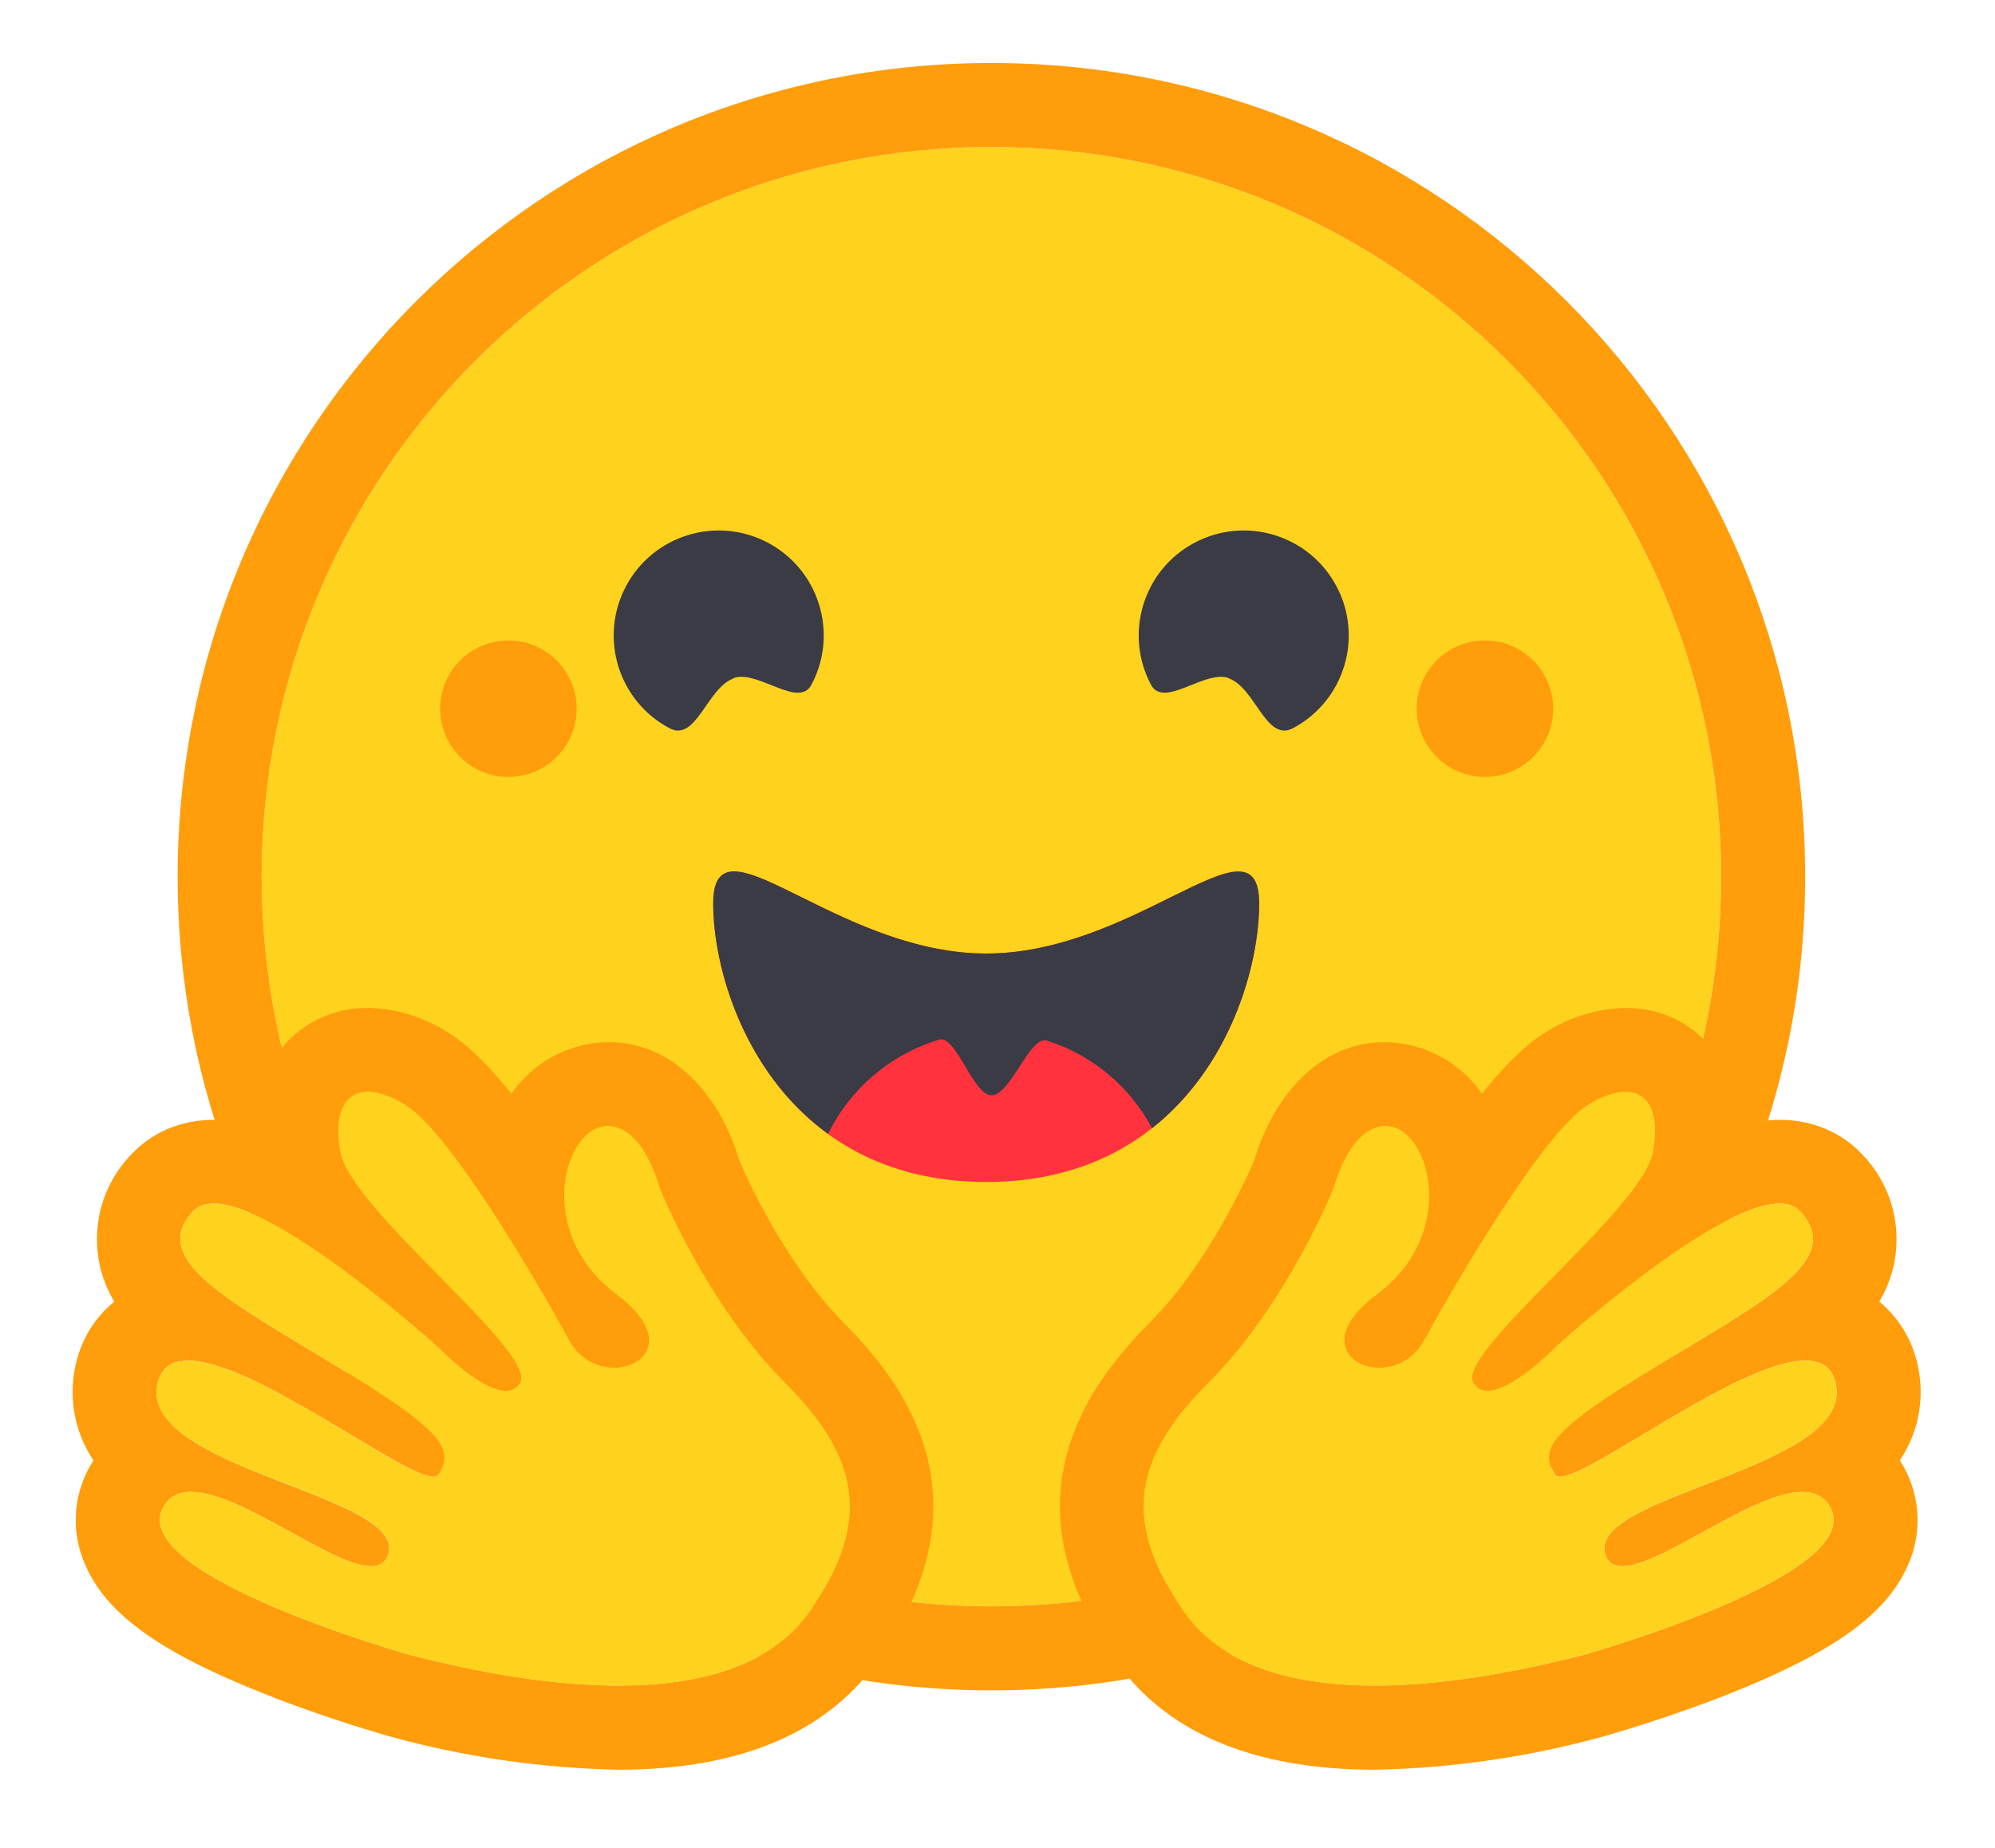
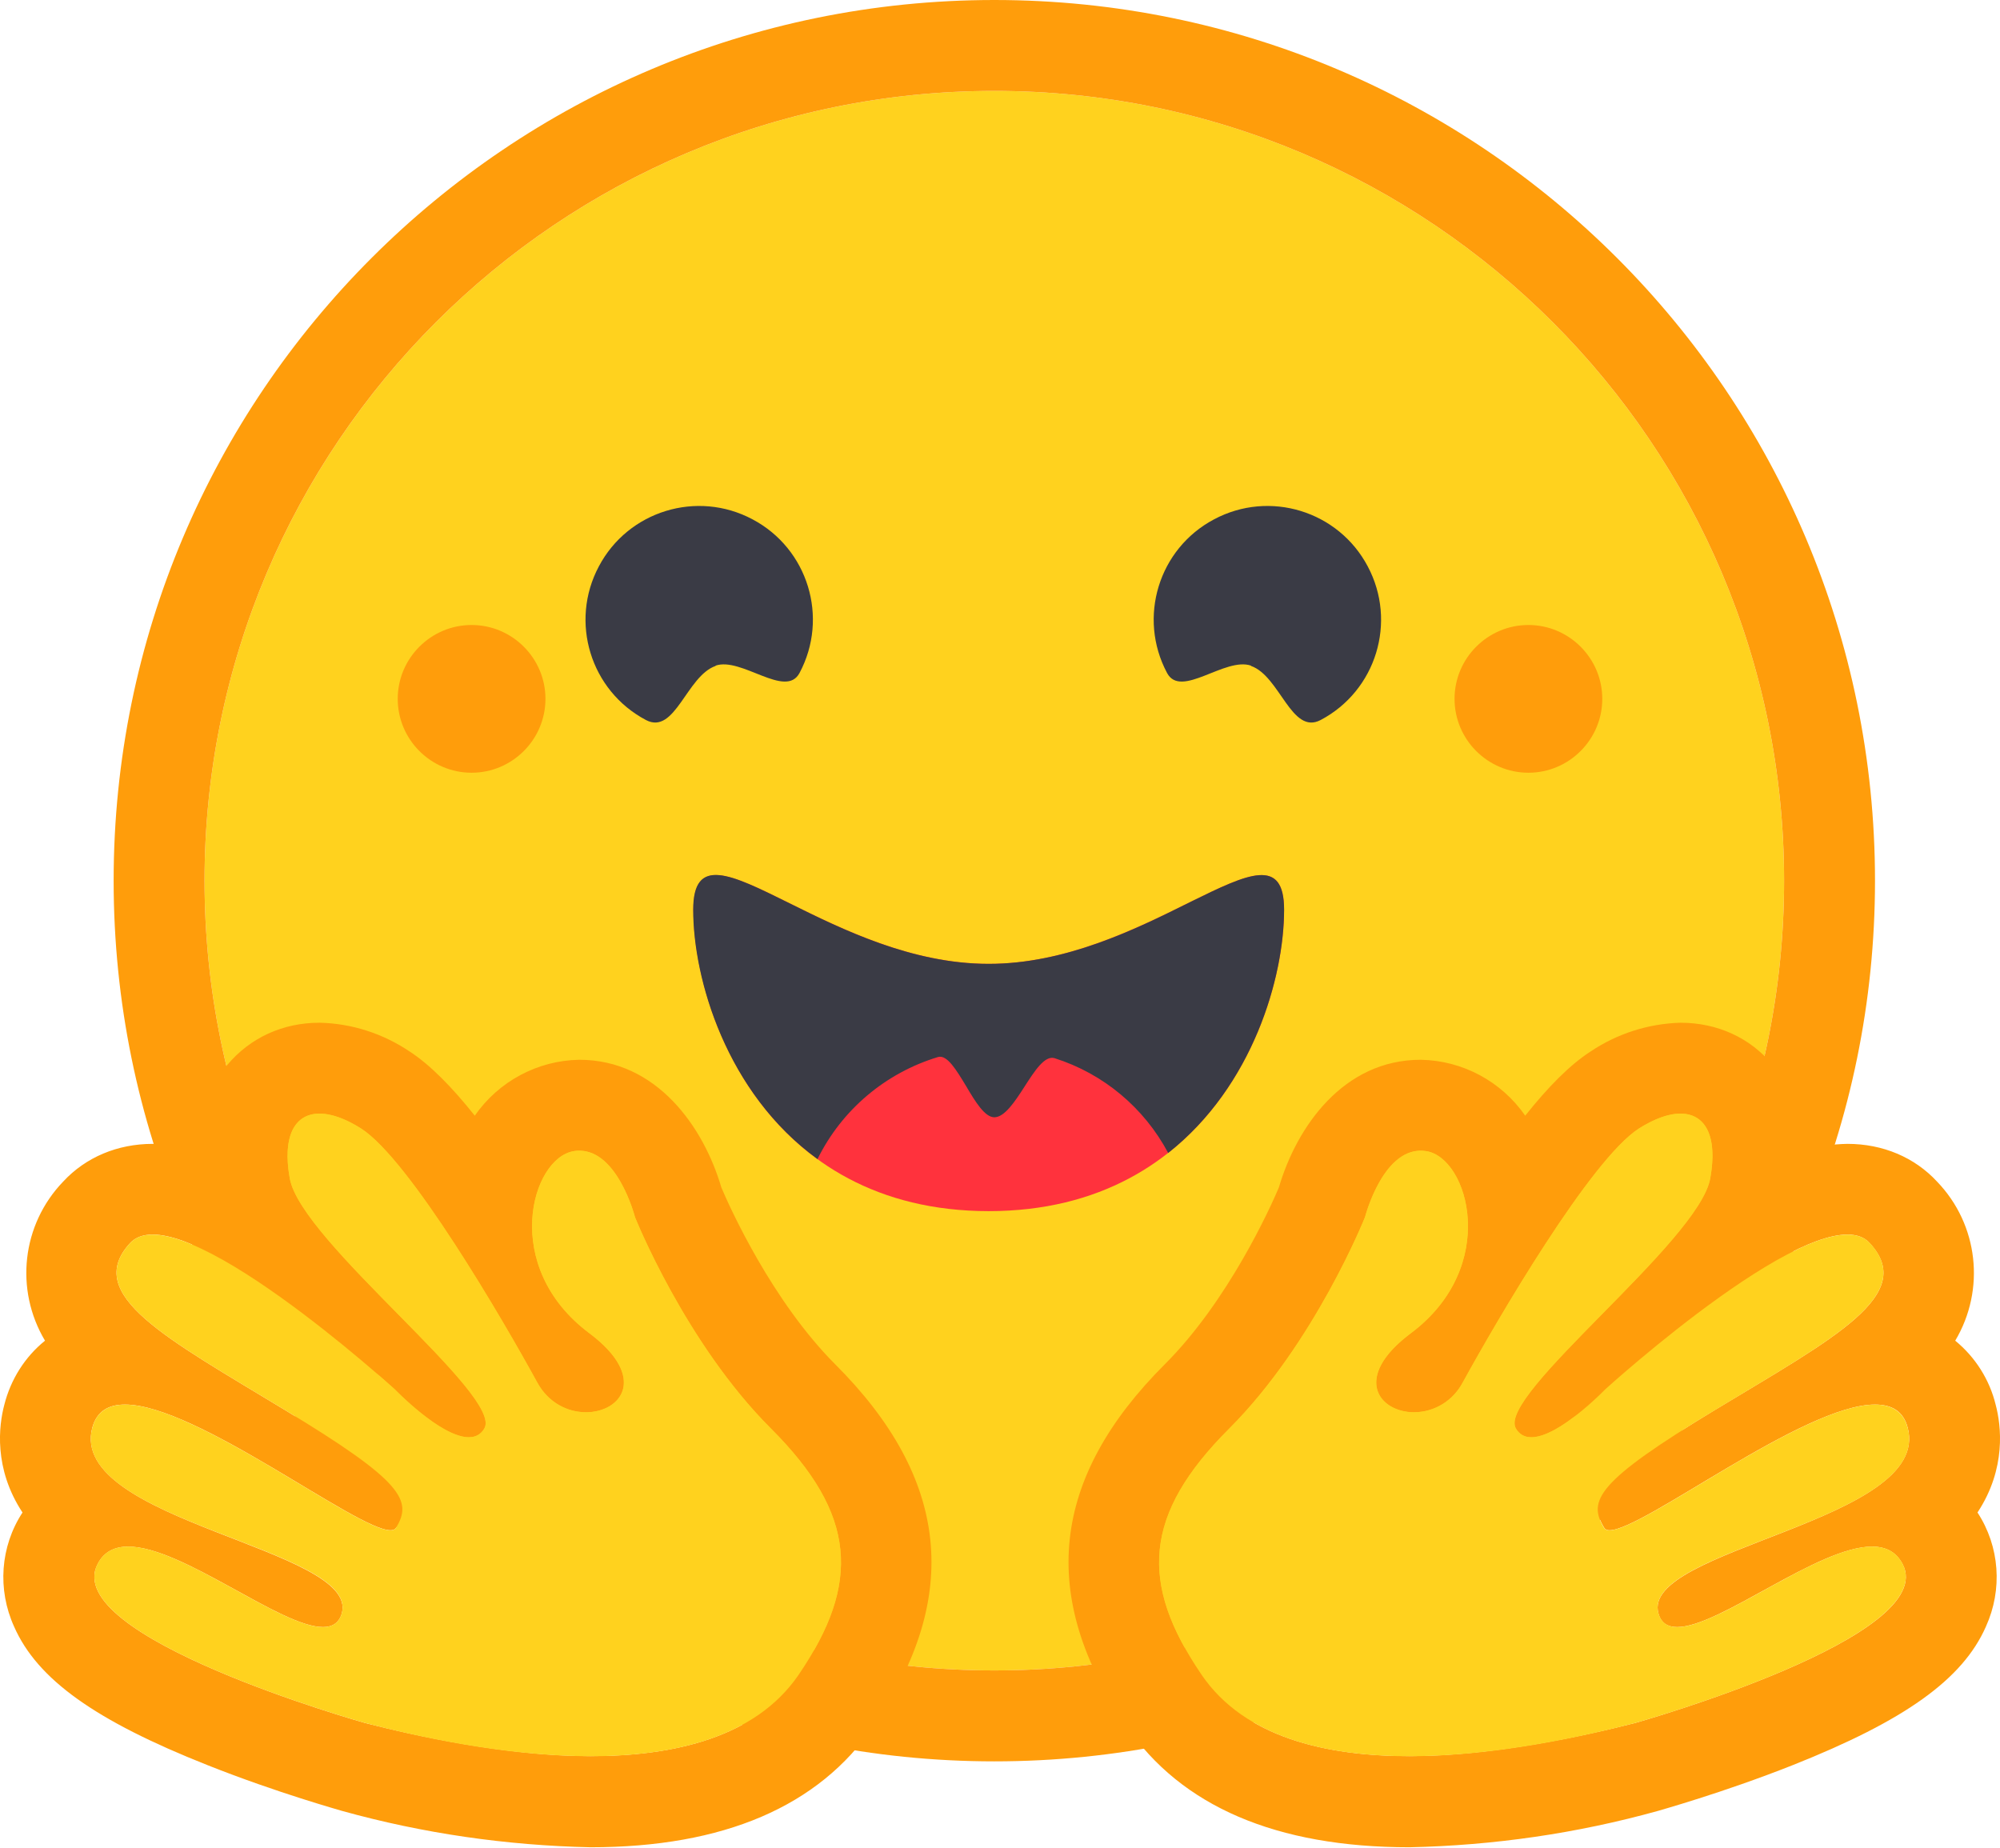
- <svg xmlns="http://www.w3.org/2000/svg" width="95" height="88" fill="none">
-   <path fill="#FFD21E" d="M47.21 76.5a34.75 34.75 0 1 0 0-69.5 34.75 34.75 0 0 0 0 69.5Z" />
-   <path fill="#FF9D0B" d="M81.96 41.75a34.75 34.75 0 1 0-69.5 0 34.75 34.75 0 0 0 69.5 0Zm-73.5 0a38.75 38.75 0 1 1 77.5 0 38.75 38.75 0 0 1-77.5 0Z" />
-   <path fill="#3A3B45" d="M58.5 32.3c1.28.44 1.78 3.06 3.07 2.38a5 5 0 1 0-6.76-2.07c.61 1.15 2.55-.72 3.7-.32ZM34.95 32.3c-1.28.44-1.79 3.06-3.07 2.38a5 5 0 1 1 6.76-2.07c-.61 1.15-2.56-.72-3.7-.32Z" />
-   <path fill="#FF323D" d="M46.96 56.29c9.83 0 13-8.76 13-13.26 0-2.34-1.57-1.6-4.09-.36-2.33 1.15-5.46 2.74-8.9 2.74-7.19 0-13-6.88-13-2.38s3.16 13.26 13 13.26Z" />
-   <path fill="#3A3B45" fill-rule="evenodd" d="M39.43 54a8.7 8.7 0 0 1 5.3-4.49c.4-.12.81.57 1.24 1.28.4.68.82 1.37 1.24 1.37.45 0 .9-.68 1.33-1.35.45-.7.89-1.38 1.32-1.25a8.61 8.61 0 0 1 5 4.17c3.73-2.94 5.1-7.74 5.1-10.7 0-2.34-1.57-1.6-4.09-.36l-.14.07c-2.31 1.15-5.39 2.67-8.77 2.67s-6.45-1.52-8.77-2.67c-2.6-1.29-4.23-2.1-4.23.29 0 3.05 1.46 8.06 5.47 10.97Z" clip-rule="evenodd" />
-   <path fill="#FF9D0B" d="M70.71 37a3.25 3.25 0 1 0 0-6.5 3.25 3.25 0 0 0 0 6.5ZM24.21 37a3.25 3.25 0 1 0 0-6.5 3.25 3.25 0 0 0 0 6.5ZM17.52 48c-1.62 0-3.06.66-4.07 1.87a5.97 5.97 0 0 0-1.33 3.76 7.1 7.1 0 0 0-1.94-.3c-1.55 0-2.95.59-3.94 1.66a5.8 5.8 0 0 0-.8 7 5.3 5.3 0 0 0-1.79 2.82c-.24.9-.48 2.8.8 4.74a5.22 5.22 0 0 0-.37 5.02c1.02 2.32 3.57 4.14 8.52 6.1 3.07 1.22 5.89 2 5.91 2.01a44.33 44.33 0 0 0 10.93 1.6c5.86 0 10.05-1.8 12.46-5.34 3.88-5.69 3.33-10.9-1.7-15.92-2.77-2.78-4.62-6.87-5-7.77-.78-2.66-2.84-5.62-6.25-5.62a5.7 5.7 0 0 0-4.6 2.46c-1-1.26-1.98-2.25-2.86-2.82A7.4 7.4 0 0 0 17.52 48Zm0 4c.51 0 1.14.22 1.82.65 2.14 1.36 6.25 8.43 7.76 11.18.5.92 1.37 1.31 2.14 1.31 1.55 0 2.75-1.53.15-3.48-3.92-2.93-2.55-7.72-.68-8.01.08-.02.17-.02.24-.02 1.7 0 2.45 2.93 2.45 2.93s2.2 5.52 5.98 9.3c3.77 3.77 3.97 6.8 1.22 10.83-1.88 2.75-5.47 3.58-9.16 3.58-3.81 0-7.73-.9-9.92-1.46-.11-.03-13.45-3.8-11.76-7 .28-.54.75-.76 1.34-.76 2.38 0 6.7 3.54 8.57 3.54.41 0 .7-.17.83-.6.79-2.85-12.06-4.05-10.98-8.17.2-.73.71-1.02 1.44-1.02 3.14 0 10.2 5.53 11.68 5.53.11 0 .2-.03.24-.1.74-1.2.33-2.04-4.9-5.2-5.21-3.16-8.88-5.06-6.8-7.33.24-.26.58-.38 1-.38 3.17 0 10.66 6.82 10.66 6.82s2.02 2.1 3.25 2.1c.28 0 .52-.1.68-.38.86-1.46-8.06-8.22-8.56-11.01-.34-1.9.24-2.85 1.31-2.85Z" />
-   <path fill="#FFD21E" d="M38.6 76.69c2.75-4.04 2.55-7.07-1.22-10.84-3.78-3.77-5.98-9.3-5.98-9.3s-.82-3.2-2.69-2.9c-1.87.3-3.24 5.08.68 8.01 3.91 2.93-.78 4.92-2.29 2.17-1.5-2.75-5.62-9.82-7.76-11.18-2.13-1.35-3.63-.6-3.13 2.2.5 2.79 9.43 9.55 8.56 11-.87 1.47-3.93-1.71-3.93-1.71s-9.57-8.71-11.66-6.44c-2.08 2.27 1.59 4.17 6.8 7.33 5.23 3.16 5.64 4 4.9 5.2-.75 1.2-12.28-8.53-13.36-4.4-1.08 4.11 11.77 5.3 10.98 8.15-.8 2.85-9.06-5.38-10.74-2.18-1.7 3.21 11.65 6.98 11.76 7.01 4.3 1.12 15.25 3.49 19.08-2.12Z" />
-   <path fill="#FF9D0B" d="M77.4 48c1.62 0 3.07.66 4.07 1.87a5.97 5.97 0 0 1 1.33 3.76 7.1 7.1 0 0 1 1.95-.3c1.55 0 2.95.59 3.94 1.66a5.8 5.8 0 0 1 .8 7 5.3 5.3 0 0 1 1.78 2.82c.24.9.48 2.8-.8 4.74a5.22 5.22 0 0 1 .37 5.02c-1.02 2.32-3.57 4.14-8.51 6.1-3.08 1.22-5.9 2-5.92 2.01a44.33 44.33 0 0 1-10.93 1.6c-5.86 0-10.05-1.8-12.46-5.34-3.88-5.69-3.33-10.9 1.7-15.92 2.78-2.78 4.63-6.87 5.01-7.77.78-2.66 2.83-5.62 6.24-5.62a5.7 5.7 0 0 1 4.6 2.46c1-1.26 1.98-2.25 2.87-2.82A7.4 7.4 0 0 1 77.4 48Zm0 4c-.51 0-1.13.22-1.82.65-2.13 1.36-6.25 8.43-7.76 11.18a2.43 2.43 0 0 1-2.14 1.31c-1.54 0-2.75-1.53-.14-3.48 3.91-2.93 2.54-7.72.67-8.01a1.54 1.54 0 0 0-.24-.02c-1.7 0-2.45 2.93-2.45 2.93s-2.2 5.52-5.97 9.3c-3.78 3.77-3.98 6.8-1.22 10.83 1.87 2.75 5.47 3.58 9.15 3.58 3.82 0 7.73-.9 9.93-1.46.1-.03 13.45-3.8 11.76-7-.29-.54-.75-.76-1.34-.76-2.38 0-6.71 3.54-8.57 3.54-.42 0-.71-.17-.83-.6-.8-2.85 12.05-4.05 10.97-8.17-.19-.73-.7-1.02-1.44-1.02-3.14 0-10.2 5.53-11.68 5.53-.1 0-.19-.03-.23-.1-.74-1.2-.34-2.04 4.88-5.2 5.23-3.16 8.9-5.06 6.8-7.33-.23-.26-.57-.38-.98-.38-3.18 0-10.67 6.82-10.67 6.82s-2.02 2.1-3.24 2.1a.74.74 0 0 1-.68-.38c-.87-1.46 8.05-8.22 8.55-11.01.34-1.9-.24-2.85-1.31-2.85Z" />
-   <path fill="#FFD21E" d="M56.33 76.69c-2.75-4.04-2.56-7.07 1.22-10.84 3.77-3.77 5.97-9.3 5.97-9.3s.82-3.2 2.7-2.9c1.86.3 3.23 5.08-.68 8.01-3.92 2.93.78 4.92 2.28 2.17 1.51-2.75 5.63-9.82 7.76-11.18 2.13-1.35 3.64-.6 3.13 2.2-.5 2.79-9.42 9.55-8.55 11 .86 1.47 3.92-1.71 3.92-1.71s9.58-8.71 11.66-6.44c2.08 2.27-1.58 4.17-6.8 7.33-5.23 3.16-5.63 4-4.9 5.2.75 1.2 12.28-8.53 13.36-4.4 1.08 4.11-11.76 5.3-10.97 8.15.8 2.85 9.05-5.38 10.74-2.18 1.69 3.21-11.65 6.98-11.76 7.01-4.31 1.12-15.26 3.49-19.08-2.12Z" />
+ <svg xmlns="http://www.w3.org/2000/svg" id="Layer_1" version="1.1" viewBox="0 0 88 81.28">
+   <defs>
+     <style>
+       .st0 {
+         fill: #ff323d;
+       }
+ 
+       .st1 {
+         fill-rule: evenodd;
+       }
+ 
+       .st1, .st2 {
+         fill: #3a3b45;
+       }
+ 
+       .st3 {
+         fill: #ffd21e;
+       }
+ 
+       .st4 {
+         fill: #ff9d0b;
+       }
+     </style>
+   </defs>
+   <path class="st3" d="M43.75,73.5c19.19,0,34.75-15.56,34.75-34.75S62.94,4,43.75,4,9,19.56,9,38.75s15.56,34.75,34.75,34.75Z" />
+   <path class="st4" d="M78.5,38.75c0-19.19-15.56-34.75-34.75-34.75S9,19.56,9,38.75h0c0,19.19,15.56,34.75,34.75,34.75s34.75-15.56,34.75-34.75ZM5,38.75C5,17.35,22.35,0,43.75,0s38.75,17.35,38.75,38.75-17.35,38.75-38.75,38.75S5,60.15,5,38.75Z" />
+   <path class="st2" d="M55.04,29.3c1.28.44,1.78,3.06,3.07,2.38,2.44-1.29,3.37-4.32,2.07-6.76-1.29-2.44-4.32-3.37-6.76-2.07-2.44,1.29-3.37,4.32-2.07,6.76,0,0,0,0,0,0,.61,1.15,2.55-.72,3.7-.32h0ZM31.49,29.3c-1.28.44-1.79,3.06-3.07,2.38-2.44-1.29-3.37-4.32-2.07-6.76,1.29-2.44,4.32-3.37,6.76-2.07,2.44,1.29,3.37,4.32,2.07,6.76,0,0,0,0,0,0-.61,1.15-2.56-.72-3.7-.32h.01Z" />
+   <path class="st0" d="M43.5,53.29c9.83,0,13-8.76,13-13.26,0-2.34-1.57-1.6-4.09-.36-2.33,1.15-5.46,2.74-8.9,2.74-7.19,0-13-6.88-13-2.38s3.16,13.26,13,13.26h-.01Z" />
+   <path class="st1" d="M35.97,51c1.07-2.17,2.99-3.79,5.3-4.49.4-.12.81.57,1.24,1.28.4.68.82,1.37,1.24,1.37.45,0,.9-.68,1.33-1.35.45-.7.89-1.38,1.32-1.25,2.15.68,3.94,2.18,5,4.17,3.73-2.94,5.1-7.74,5.1-10.7,0-2.34-1.57-1.6-4.09-.36l-.14.07c-2.31,1.15-5.39,2.67-8.77,2.67s-6.45-1.52-8.77-2.67c-2.6-1.29-4.23-2.1-4.23.29,0,3.05,1.46,8.06,5.47,10.97Z" />
+   <path class="st4" d="M67.25,34c1.79,0,3.25-1.46,3.25-3.25s-1.46-3.25-3.25-3.25h0c-1.79,0-3.25,1.46-3.25,3.25s1.46,3.25,3.25,3.25ZM20.75,34c1.79,0,3.25-1.46,3.25-3.25s-1.46-3.25-3.25-3.25-3.25,1.46-3.25,3.25,1.46,3.25,3.25,3.25ZM14.06,45c-1.62,0-3.06.66-4.07,1.87-.86,1.06-1.33,2.39-1.33,3.76-.63-.19-1.28-.29-1.94-.3-1.55,0-2.95.59-3.94,1.66-1.82,1.89-2.14,4.75-.8,7-.89.72-1.51,1.71-1.79,2.82-.24.9-.48,2.8.8,4.74-.98,1.5-1.11,3.39-.37,5.02,1.02,2.32,3.57,4.14,8.52,6.1,3.07,1.22,5.89,2,5.91,2.01,3.56.99,7.23,1.52,10.93,1.6,5.86,0,10.05-1.8,12.46-5.34,3.88-5.69,3.33-10.9-1.7-15.92-2.77-2.78-4.62-6.87-5-7.77-.78-2.66-2.84-5.62-6.25-5.62-1.84.03-3.55.95-4.6,2.46-1-1.26-1.98-2.25-2.86-2.82-1.17-.79-2.55-1.24-3.97-1.27ZM14.06,49c.51,0,1.14.22,1.82.65,2.14,1.36,6.25,8.43,7.76,11.18.5.92,1.37,1.31,2.14,1.31,1.55,0,2.75-1.53.15-3.48-3.92-2.93-2.55-7.72-.68-8.01.08-.02.17-.02.24-.02,1.7,0,2.45,2.93,2.45,2.93,0,0,2.2,5.52,5.98,9.3,3.77,3.77,3.97,6.8,1.22,10.83-1.88,2.75-5.47,3.58-9.16,3.58s-7.73-.9-9.92-1.46c-.11-.03-13.45-3.8-11.76-7,.28-.54.75-.76,1.34-.76,2.38,0,6.7,3.54,8.57,3.54.41,0,.7-.17.83-.6.79-2.85-12.06-4.05-10.98-8.17.2-.73.71-1.02,1.44-1.02,3.14,0,10.2,5.53,11.68,5.53.11,0,.2-.03.24-.1.74-1.2.33-2.04-4.9-5.2-5.21-3.16-8.88-5.06-6.8-7.33.24-.26.58-.38,1-.38,3.17,0,10.66,6.82,10.66,6.82,0,0,2.02,2.1,3.25,2.1.28,0,.52-.1.68-.38.86-1.46-8.06-8.22-8.56-11.01-.34-1.9.24-2.85,1.31-2.85h0Z" />
+   <path class="st3" d="M35.14,73.69c2.75-4.04,2.55-7.07-1.22-10.84-3.78-3.77-5.98-9.3-5.98-9.3,0,0-.82-3.2-2.69-2.9s-3.24,5.08.68,8.01c3.91,2.93-.78,4.92-2.29,2.17-1.5-2.75-5.62-9.82-7.76-11.18-2.13-1.35-3.63-.6-3.13,2.2.5,2.79,9.43,9.55,8.56,11-.87,1.47-3.93-1.71-3.93-1.71,0,0-9.57-8.71-11.66-6.44-2.08,2.27,1.59,4.17,6.8,7.33,5.23,3.16,5.64,4,4.9,5.2-.75,1.2-12.28-8.53-13.36-4.4-1.08,4.11,11.77,5.3,10.98,8.15-.8,2.85-9.06-5.38-10.74-2.18-1.7,3.21,11.65,6.98,11.76,7.01,4.3,1.12,15.25,3.49,19.08-2.12Z" />
+   <path class="st4" d="M73.94,45c1.62,0,3.07.66,4.07,1.87.86,1.06,1.33,2.39,1.33,3.76.63-.19,1.29-.29,1.95-.3,1.55,0,2.95.59,3.94,1.66,1.82,1.89,2.14,4.75.8,7,.88.72,1.51,1.71,1.78,2.82.24.9.48,2.8-.8,4.74.98,1.5,1.11,3.39.37,5.02-1.02,2.32-3.57,4.14-8.51,6.1-3.08,1.22-5.9,2-5.92,2.01-3.56.99-7.23,1.52-10.93,1.6-5.86,0-10.05-1.8-12.46-5.34-3.88-5.69-3.33-10.9,1.7-15.92,2.78-2.78,4.63-6.87,5.01-7.77.78-2.66,2.83-5.62,6.24-5.62,1.84.03,3.55.95,4.6,2.46,1-1.26,1.98-2.25,2.87-2.82,1.17-.79,2.55-1.23,3.96-1.27ZM73.94,49c-.51,0-1.13.22-1.82.65-2.13,1.36-6.25,8.43-7.76,11.18-.42.8-1.24,1.3-2.14,1.31-1.54,0-2.75-1.53-.14-3.48,3.91-2.93,2.54-7.72.67-8.01-.08-.01-.16-.02-.24-.02-1.7,0-2.45,2.93-2.45,2.93,0,0-2.2,5.52-5.97,9.3-3.78,3.77-3.98,6.8-1.22,10.83,1.87,2.75,5.47,3.58,9.15,3.58s7.73-.9,9.93-1.46c.1-.03,13.45-3.8,11.76-7-.29-.54-.75-.76-1.34-.76-2.38,0-6.71,3.54-8.57,3.54-.42,0-.71-.17-.83-.6-.8-2.85,12.05-4.05,10.97-8.17-.19-.73-.7-1.02-1.44-1.02-3.14,0-10.2,5.53-11.68,5.53-.1,0-.19-.03-.23-.1-.74-1.2-.34-2.04,4.88-5.2,5.23-3.16,8.9-5.06,6.8-7.33-.23-.26-.57-.38-.98-.38-3.18,0-10.67,6.82-10.67,6.82,0,0-2.02,2.1-3.24,2.1-.28.01-.54-.13-.68-.38-.87-1.46,8.05-8.22,8.55-11.01.34-1.9-.24-2.85-1.31-2.85h0Z" />
+   <path class="st3" d="M52.87,73.69c-2.75-4.04-2.56-7.07,1.22-10.84,3.77-3.77,5.97-9.3,5.97-9.3,0,0,.82-3.2,2.7-2.9,1.86.3,3.23,5.08-.68,8.01-3.92,2.93.78,4.92,2.28,2.17,1.51-2.75,5.63-9.82,7.76-11.18,2.13-1.35,3.64-.6,3.13,2.2-.5,2.79-9.42,9.55-8.55,11,.86,1.47,3.92-1.71,3.92-1.71,0,0,9.58-8.71,11.66-6.44,2.08,2.27-1.58,4.17-6.8,7.33-5.23,3.16-5.63,4-4.9,5.2.75,1.2,12.28-8.53,13.36-4.4,1.08,4.11-11.76,5.3-10.97,8.15.8,2.85,9.05-5.38,10.74-2.18,1.69,3.21-11.65,6.98-11.76,7.01-4.31,1.12-15.26,3.49-19.08-2.12h0Z" />
</svg>
